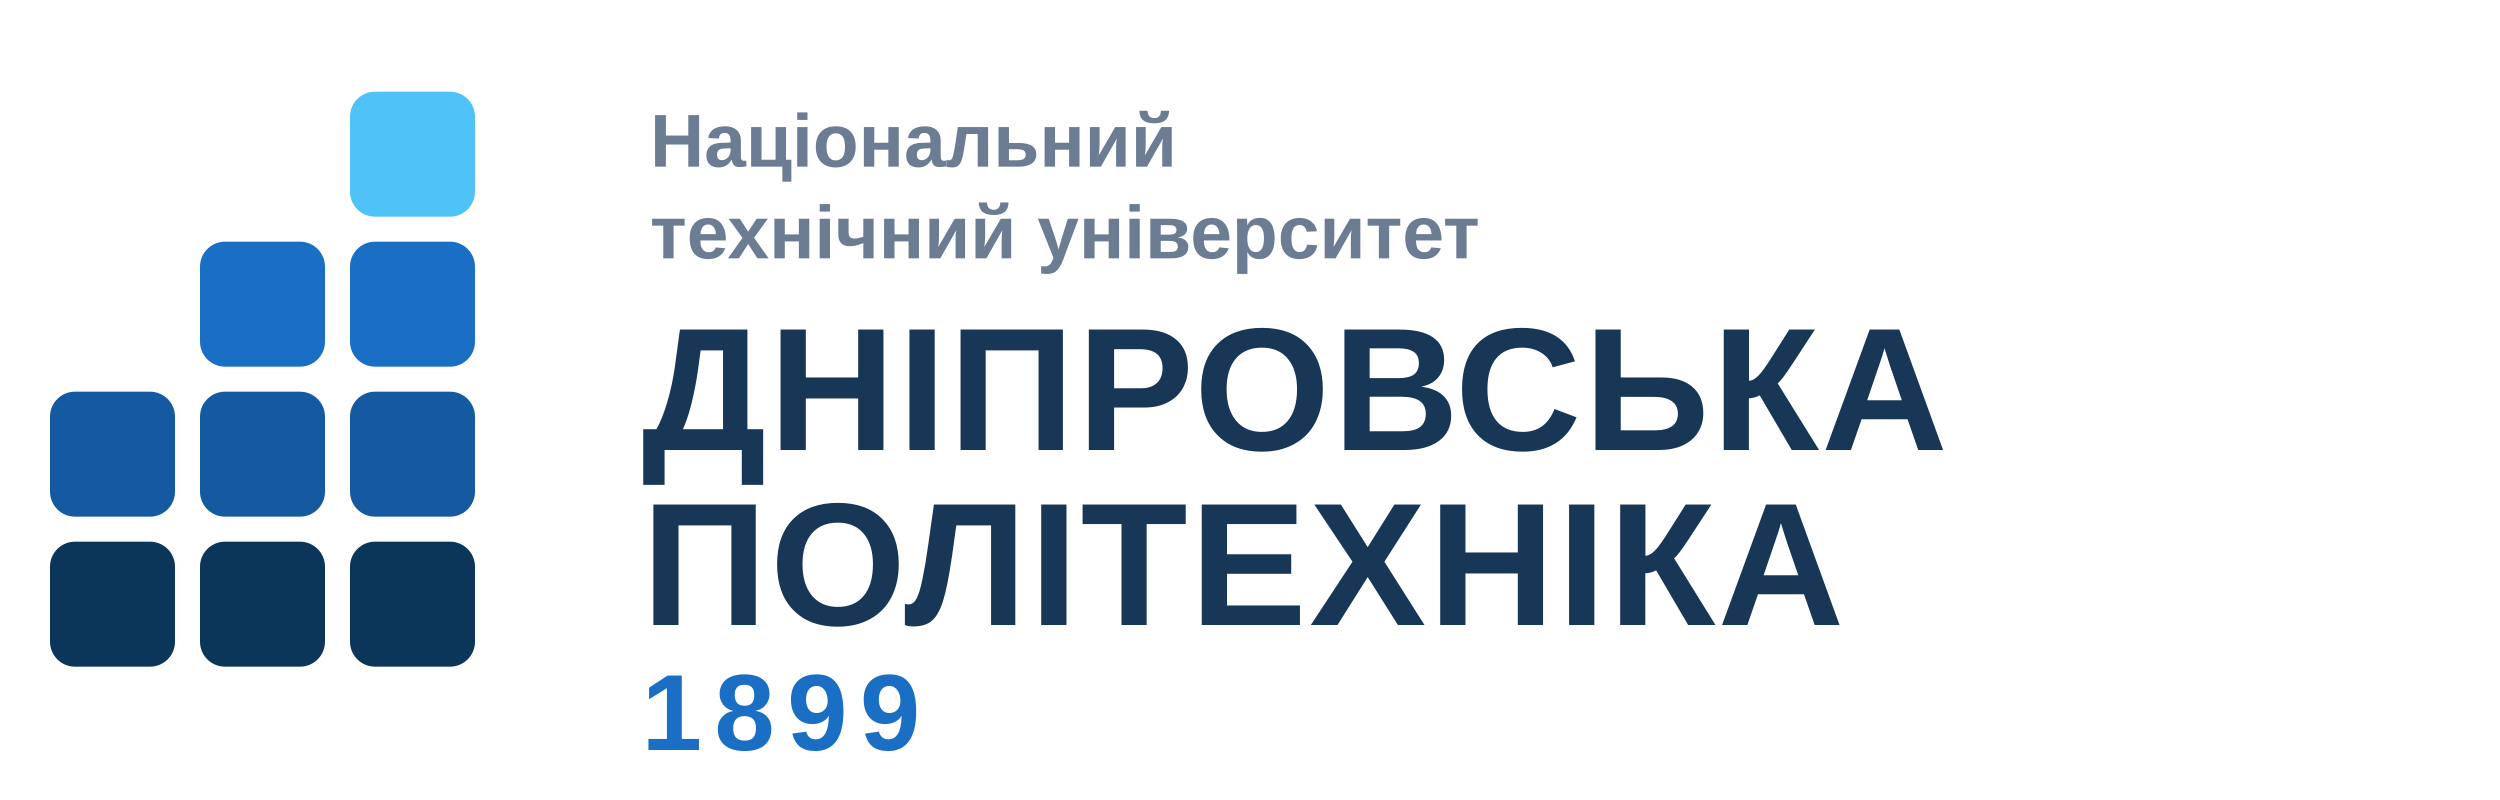
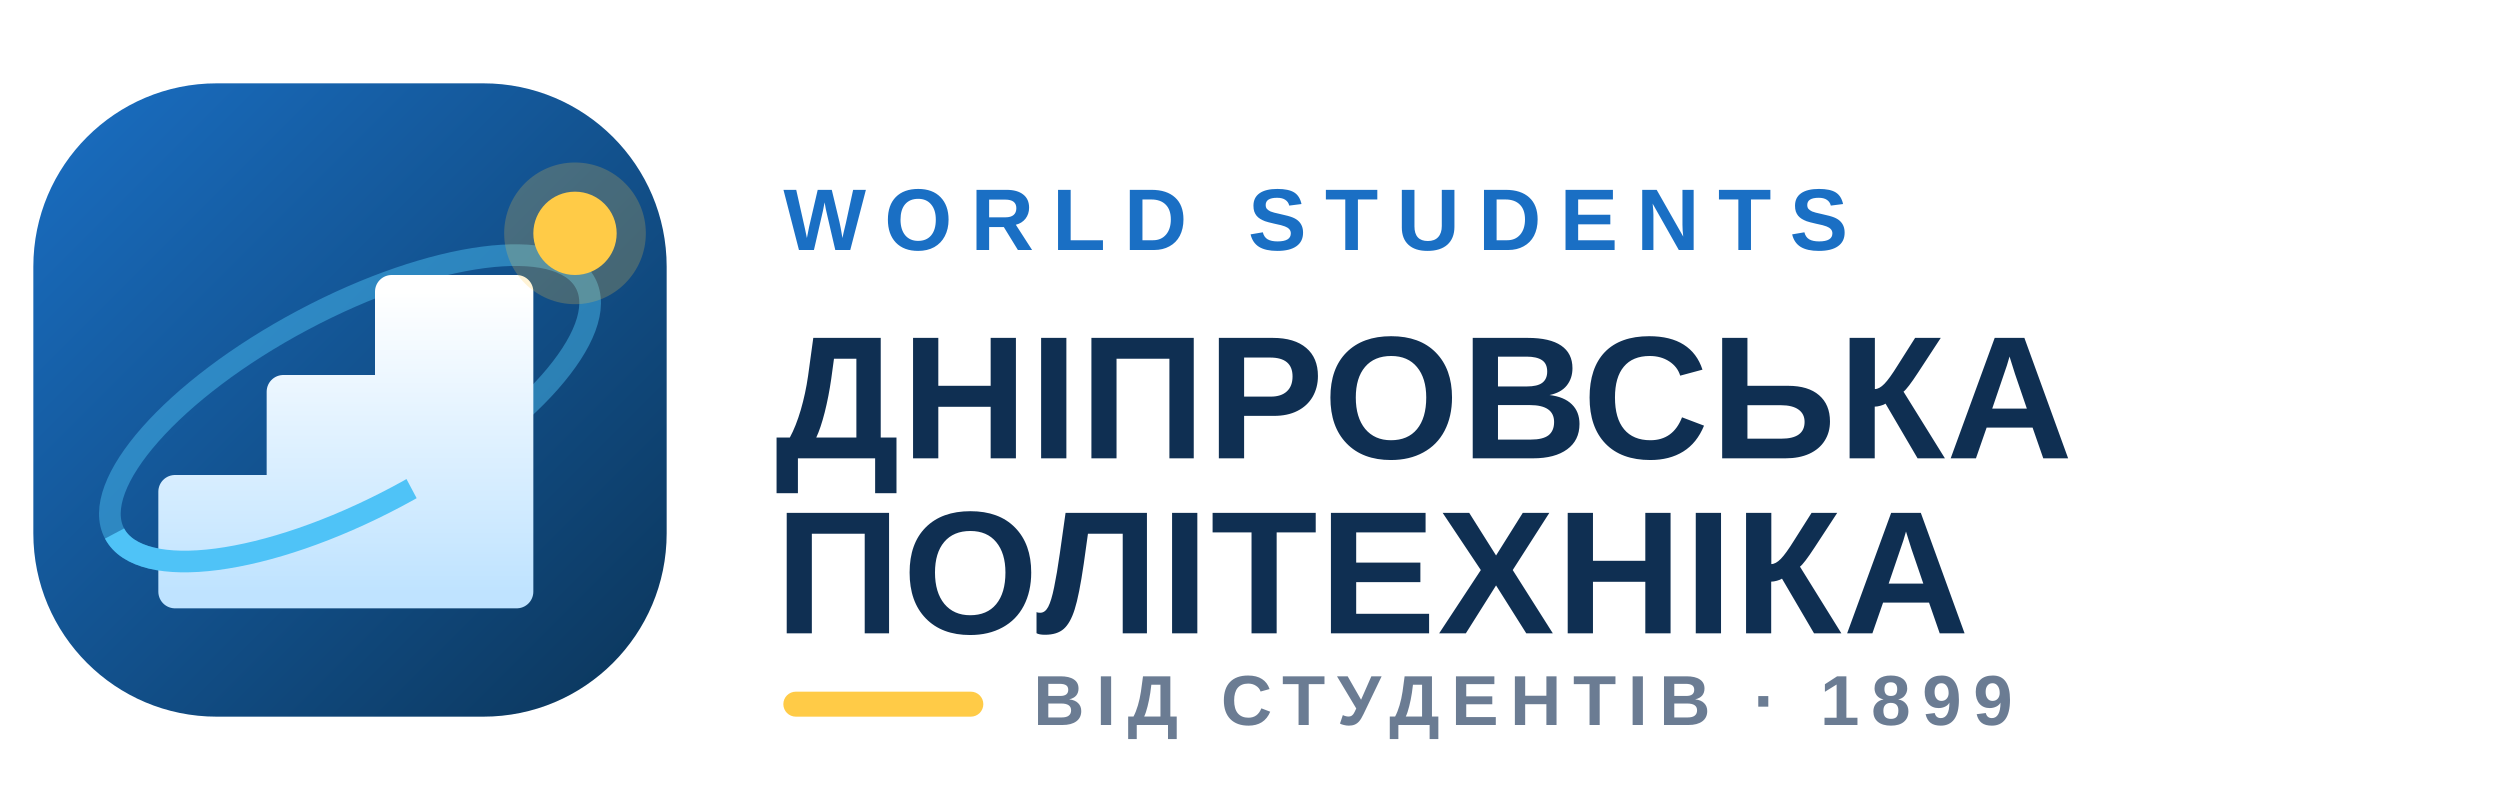
- <svg xmlns="http://www.w3.org/2000/svg" viewBox="0 0 300 96" width="300" height="96" role="img" aria-label="НТУ Дніпровська політехніка">
-   <g>
-     <rect x="6" y="65" width="15" height="15" rx="3" fill="#0b3559" />
-     <rect x="6" y="47" width="15" height="15" rx="3" fill="#155aa0" />
-     <rect x="24" y="65" width="15" height="15" rx="3" fill="#0b3559" />
-     <rect x="24" y="47" width="15" height="15" rx="3" fill="#155aa0" />
-     <rect x="24" y="29" width="15" height="15" rx="3" fill="#1a6fc4" />
-     <rect x="42" y="65" width="15" height="15" rx="3" fill="#0b3559" />
-     <rect x="42" y="47" width="15" height="15" rx="3" fill="#155aa0" />
-     <rect x="42" y="29" width="15" height="15" rx="3" fill="#1a6fc4" />
-     <rect x="42" y="11" width="15" height="15" rx="3" fill="#4fc3f7" />
-   </g>
-   <text x="78" y="20" font-family="Montserrat, Arial, sans-serif" font-weight="600" font-size="9" fill="#6b7c93">Національний</text>
-   <text x="78" y="31" font-family="Montserrat, Arial, sans-serif" font-weight="600" font-size="9" fill="#6b7c93">технічний університет</text>
-   <text x="77" y="54" font-family="Montserrat, Arial, sans-serif" font-weight="800" font-size="21" letter-spacing="0.3" fill="#183655">ДНІПРОВСЬКА</text>
-   <text x="77" y="75" font-family="Montserrat, Arial, sans-serif" font-weight="800" font-size="21" letter-spacing="0.3" fill="#183655">ПОЛІТЕХНІКА</text>
-   <text x="77" y="90" font-family="Montserrat, Arial, sans-serif" font-weight="700" font-size="13" letter-spacing="1.5" fill="#1a6fc4">1899</text>
+ <svg xmlns="http://www.w3.org/2000/svg" viewBox="0 0 300 96" width="300" height="96" role="img" aria-label="World Students · Дніпровська політехніка">
+   <defs>
+     <linearGradient id="lgBadge" x1="0" y1="0" x2="1" y2="1">
+       <stop offset="0" stop-color="#1a6fc4" />
+       <stop offset="1" stop-color="#0b3559" />
+     </linearGradient>
+     <linearGradient id="lgStep" x1="0" y1="1" x2="0" y2="0">
+       <stop offset="0" stop-color="#bfe3ff" />
+       <stop offset="1" stop-color="#ffffff" />
+     </linearGradient>
+   </defs>
+   <clipPath id="lgFront">
+     <rect x="0" y="49" width="44" height="40" />
+   </clipPath>
+   <rect x="4" y="10" width="76" height="76" rx="22" fill="url(#lgBadge)" />
+   <ellipse cx="42" cy="49" rx="32" ry="12" fill="none" stroke="#4fc3f7" stroke-width="2.6" stroke-opacity=".45" transform="rotate(-28 42 49)" />
+   <path d="M21 71V59H34V47H47V35H62V71Z" fill="url(#lgStep)" stroke="url(#lgStep)" stroke-width="4" stroke-linejoin="round" />
+   <ellipse cx="42" cy="49" rx="32" ry="12" fill="none" stroke="#4fc3f7" stroke-width="2.6" transform="rotate(-28 42 49)" clip-path="url(#lgFront)" />
+   <circle cx="69" cy="28" r="8.5" fill="#ffcb47" fill-opacity=".22" />
+   <circle cx="69" cy="28" r="5" fill="#ffcb47" />
+   <text x="94" y="30" font-family="Manrope, Montserrat, 'Segoe UI', Arial, sans-serif" font-weight="700" font-size="10.5" letter-spacing="2.2" fill="#1a6fc4">WORLD STUDENTS</text>
+   <text x="93" y="55" font-family="Manrope, Montserrat, 'Segoe UI', Arial, sans-serif" font-weight="800" font-size="21" letter-spacing="0.2" fill="#0f2f52">ДНІПРОВСЬКА</text>
+   <text x="93" y="76" font-family="Manrope, Montserrat, 'Segoe UI', Arial, sans-serif" font-weight="800" font-size="21" letter-spacing="0.2" fill="#0f2f52">ПОЛІТЕХНІКА</text>
+   <rect x="94" y="83" width="24" height="3" rx="1.5" fill="#ffcb47" />
+   <text x="124" y="87" font-family="Manrope, Montserrat, 'Segoe UI', Arial, sans-serif" font-weight="600" font-size="8.5" letter-spacing="1.4" fill="#6b7c93">ВІД СТУДЕНТІВ · 1899</text>
</svg>
